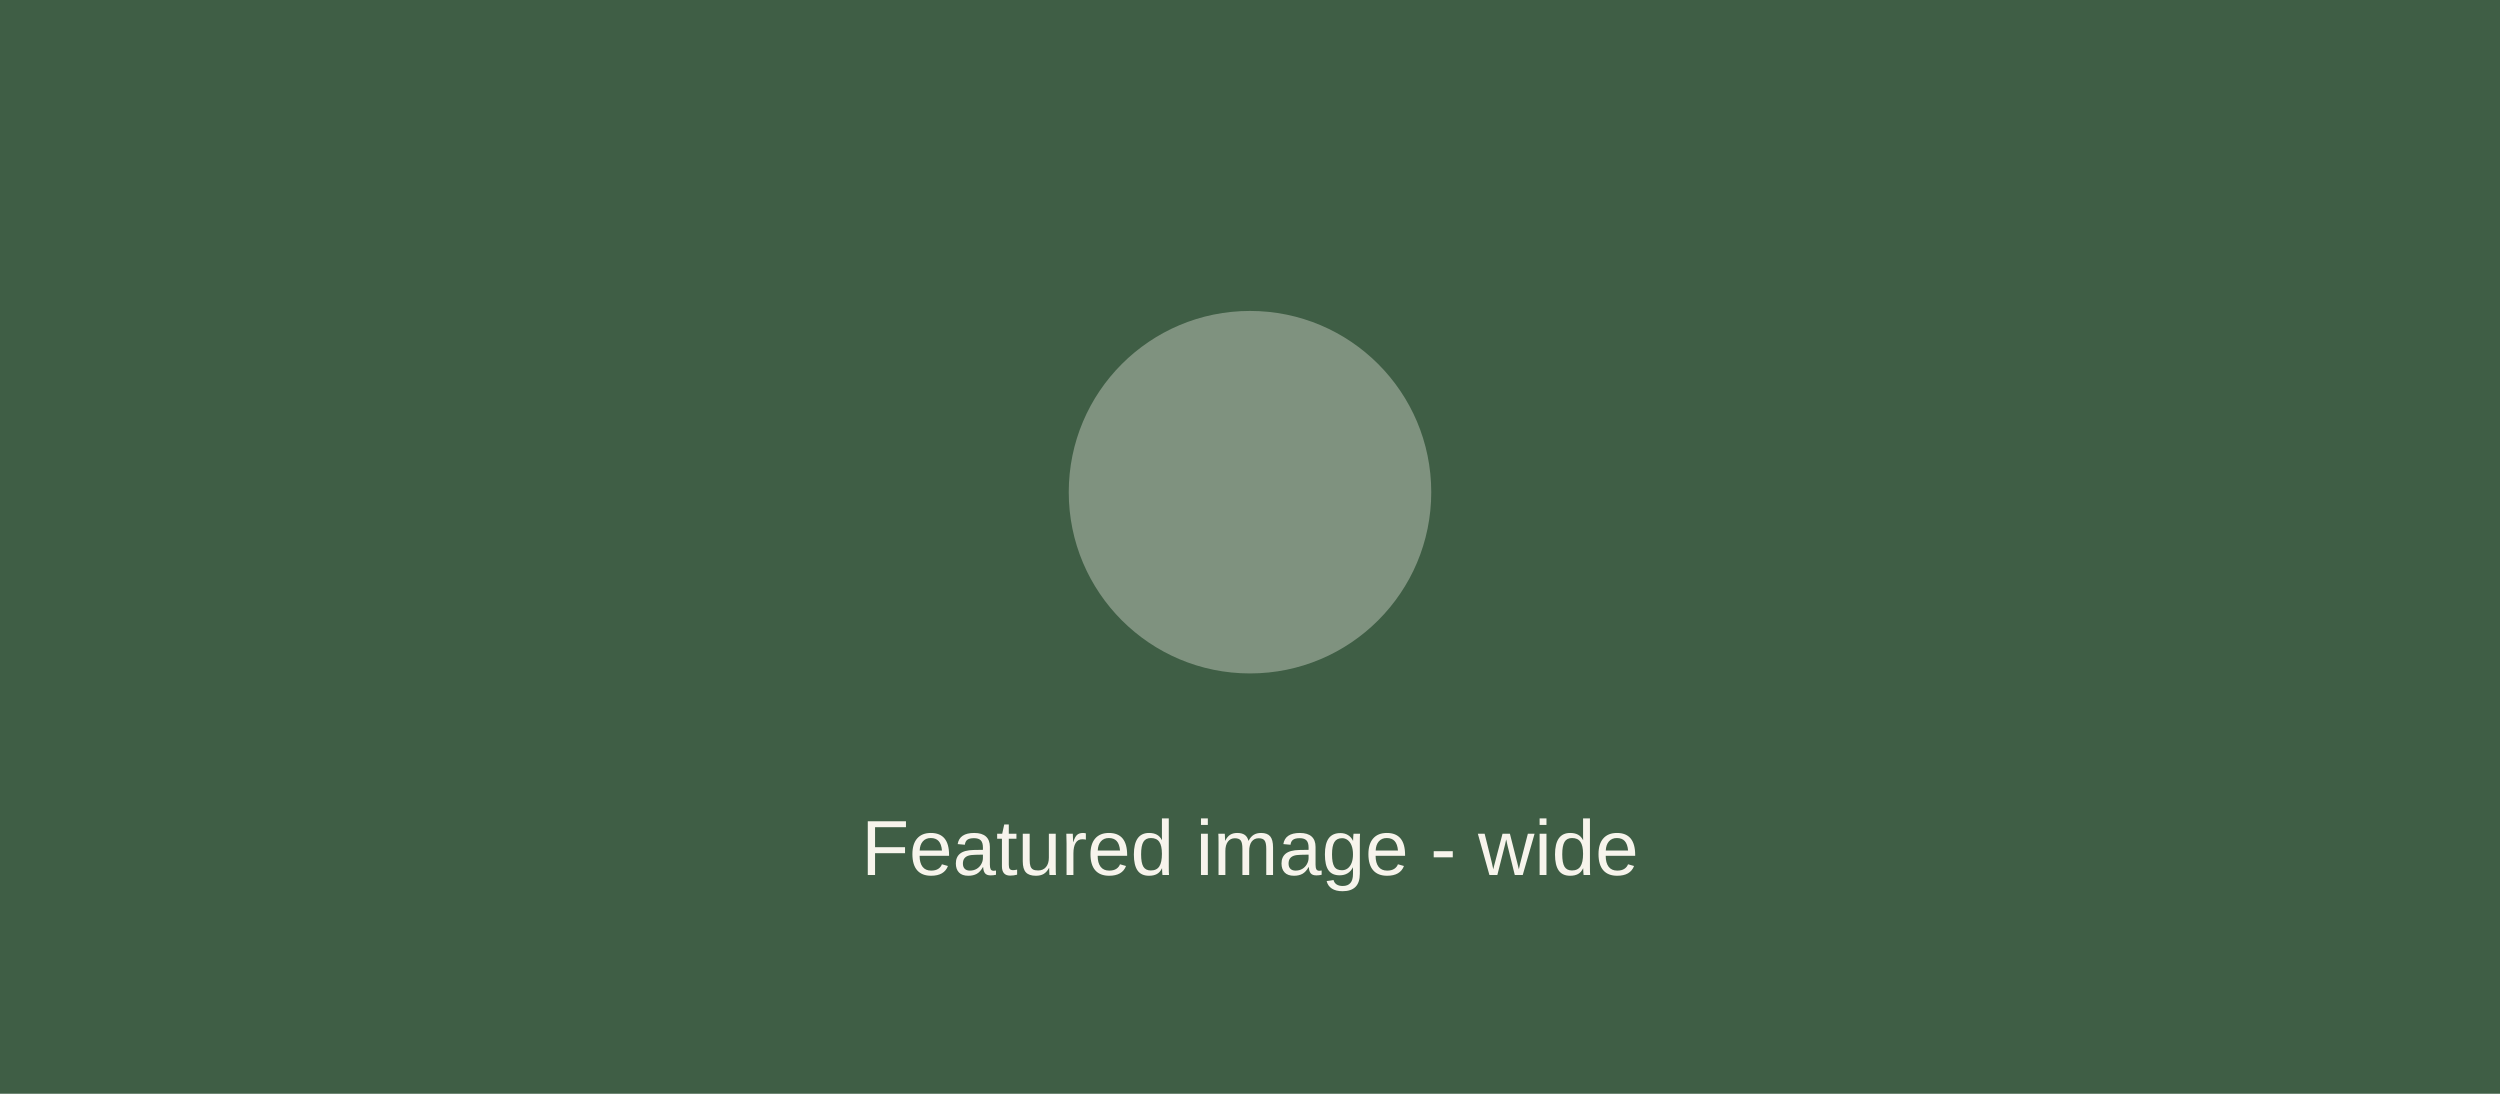
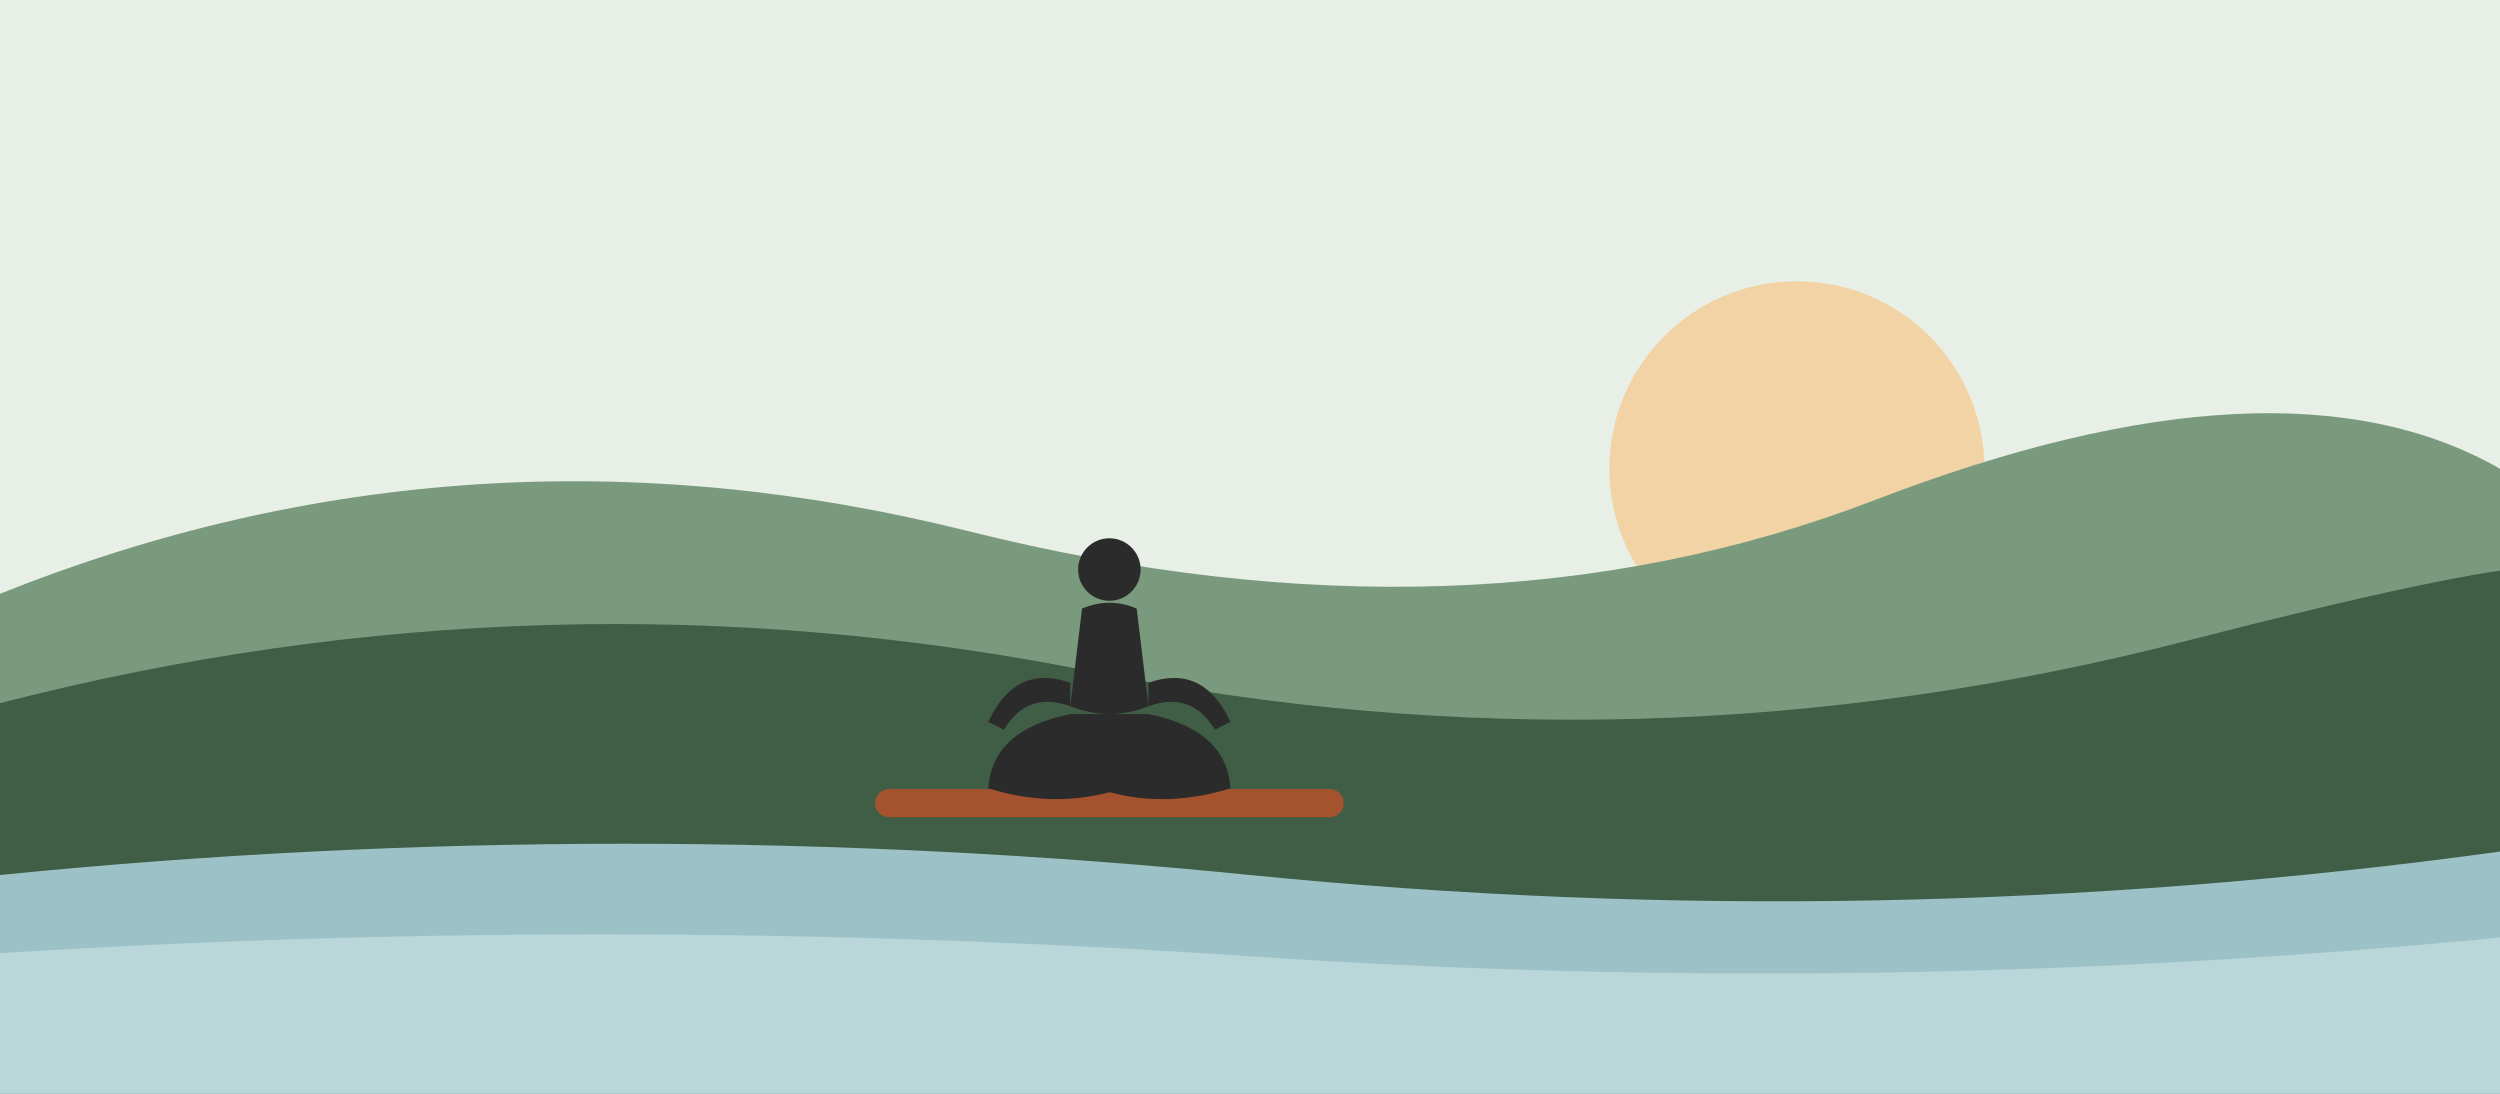
- <svg xmlns="http://www.w3.org/2000/svg" width="1600" height="700" viewBox="0 0 1600 700">
-   <rect width="100%" height="100%" fill="#3F5E45" />
-   <circle cx="50%" cy="45%" r="116" fill="#F7F4EC" opacity=".35" />
-   <text x="50%" y="80%" font-family="Arial" font-size="50" fill="#F7F4EC" text-anchor="middle">Featured image - wide</text>
+ <svg xmlns="http://www.w3.org/2000/svg" viewBox="0 0 1600 700">
+   <rect width="1600" height="700" fill="#E8EFE6" />
+   <circle cx="1150" cy="300" r="120" fill="#F2D3A6" />
+   <path d="M0 380 Q300 260 620 340 T1200 320 T1600 300 V700 H0Z" fill="#7A9A7E" />
+   <path d="M0 450 Q350 360 700 430 T1400 410 T1600 400 V700 H0Z" fill="#3F5E45" />
+   <path d="M0 560 Q400 520 800 560 T1600 545 V700 H0Z" fill="#9CC1C7" />
+   <path d="M0 610 Q400 585 800 612 T1600 600 V700 H0Z" fill="#B9D6D8" />
+   <rect x="560" y="505" width="300" height="18" rx="9" fill="#A4532E" />
+   <g transform="translate(710 512) scale(1.25)" fill="#2B2B2B">
+     <circle cx="0" cy="-118" r="16" />
+     <path d="M-14 -98 Q0 -104 14 -98 L20 -48 Q0 -40 -20 -48 Z" />
+     <path d="M-20 -60 Q-48 -70 -62 -40 L-54 -36 Q-42 -56 -20 -48 Z" />
+     <path d="M20 -60 Q48 -70 62 -40 L54 -36 Q42 -56 20 -48 Z" />
+     <path d="M-62 -6 Q-60 -36 -20 -44 L20 -44 Q60 -36 62 -6 Q30 4 0 -4 Q-30 4 -62 -6 Z" />
+   </g>
</svg>
